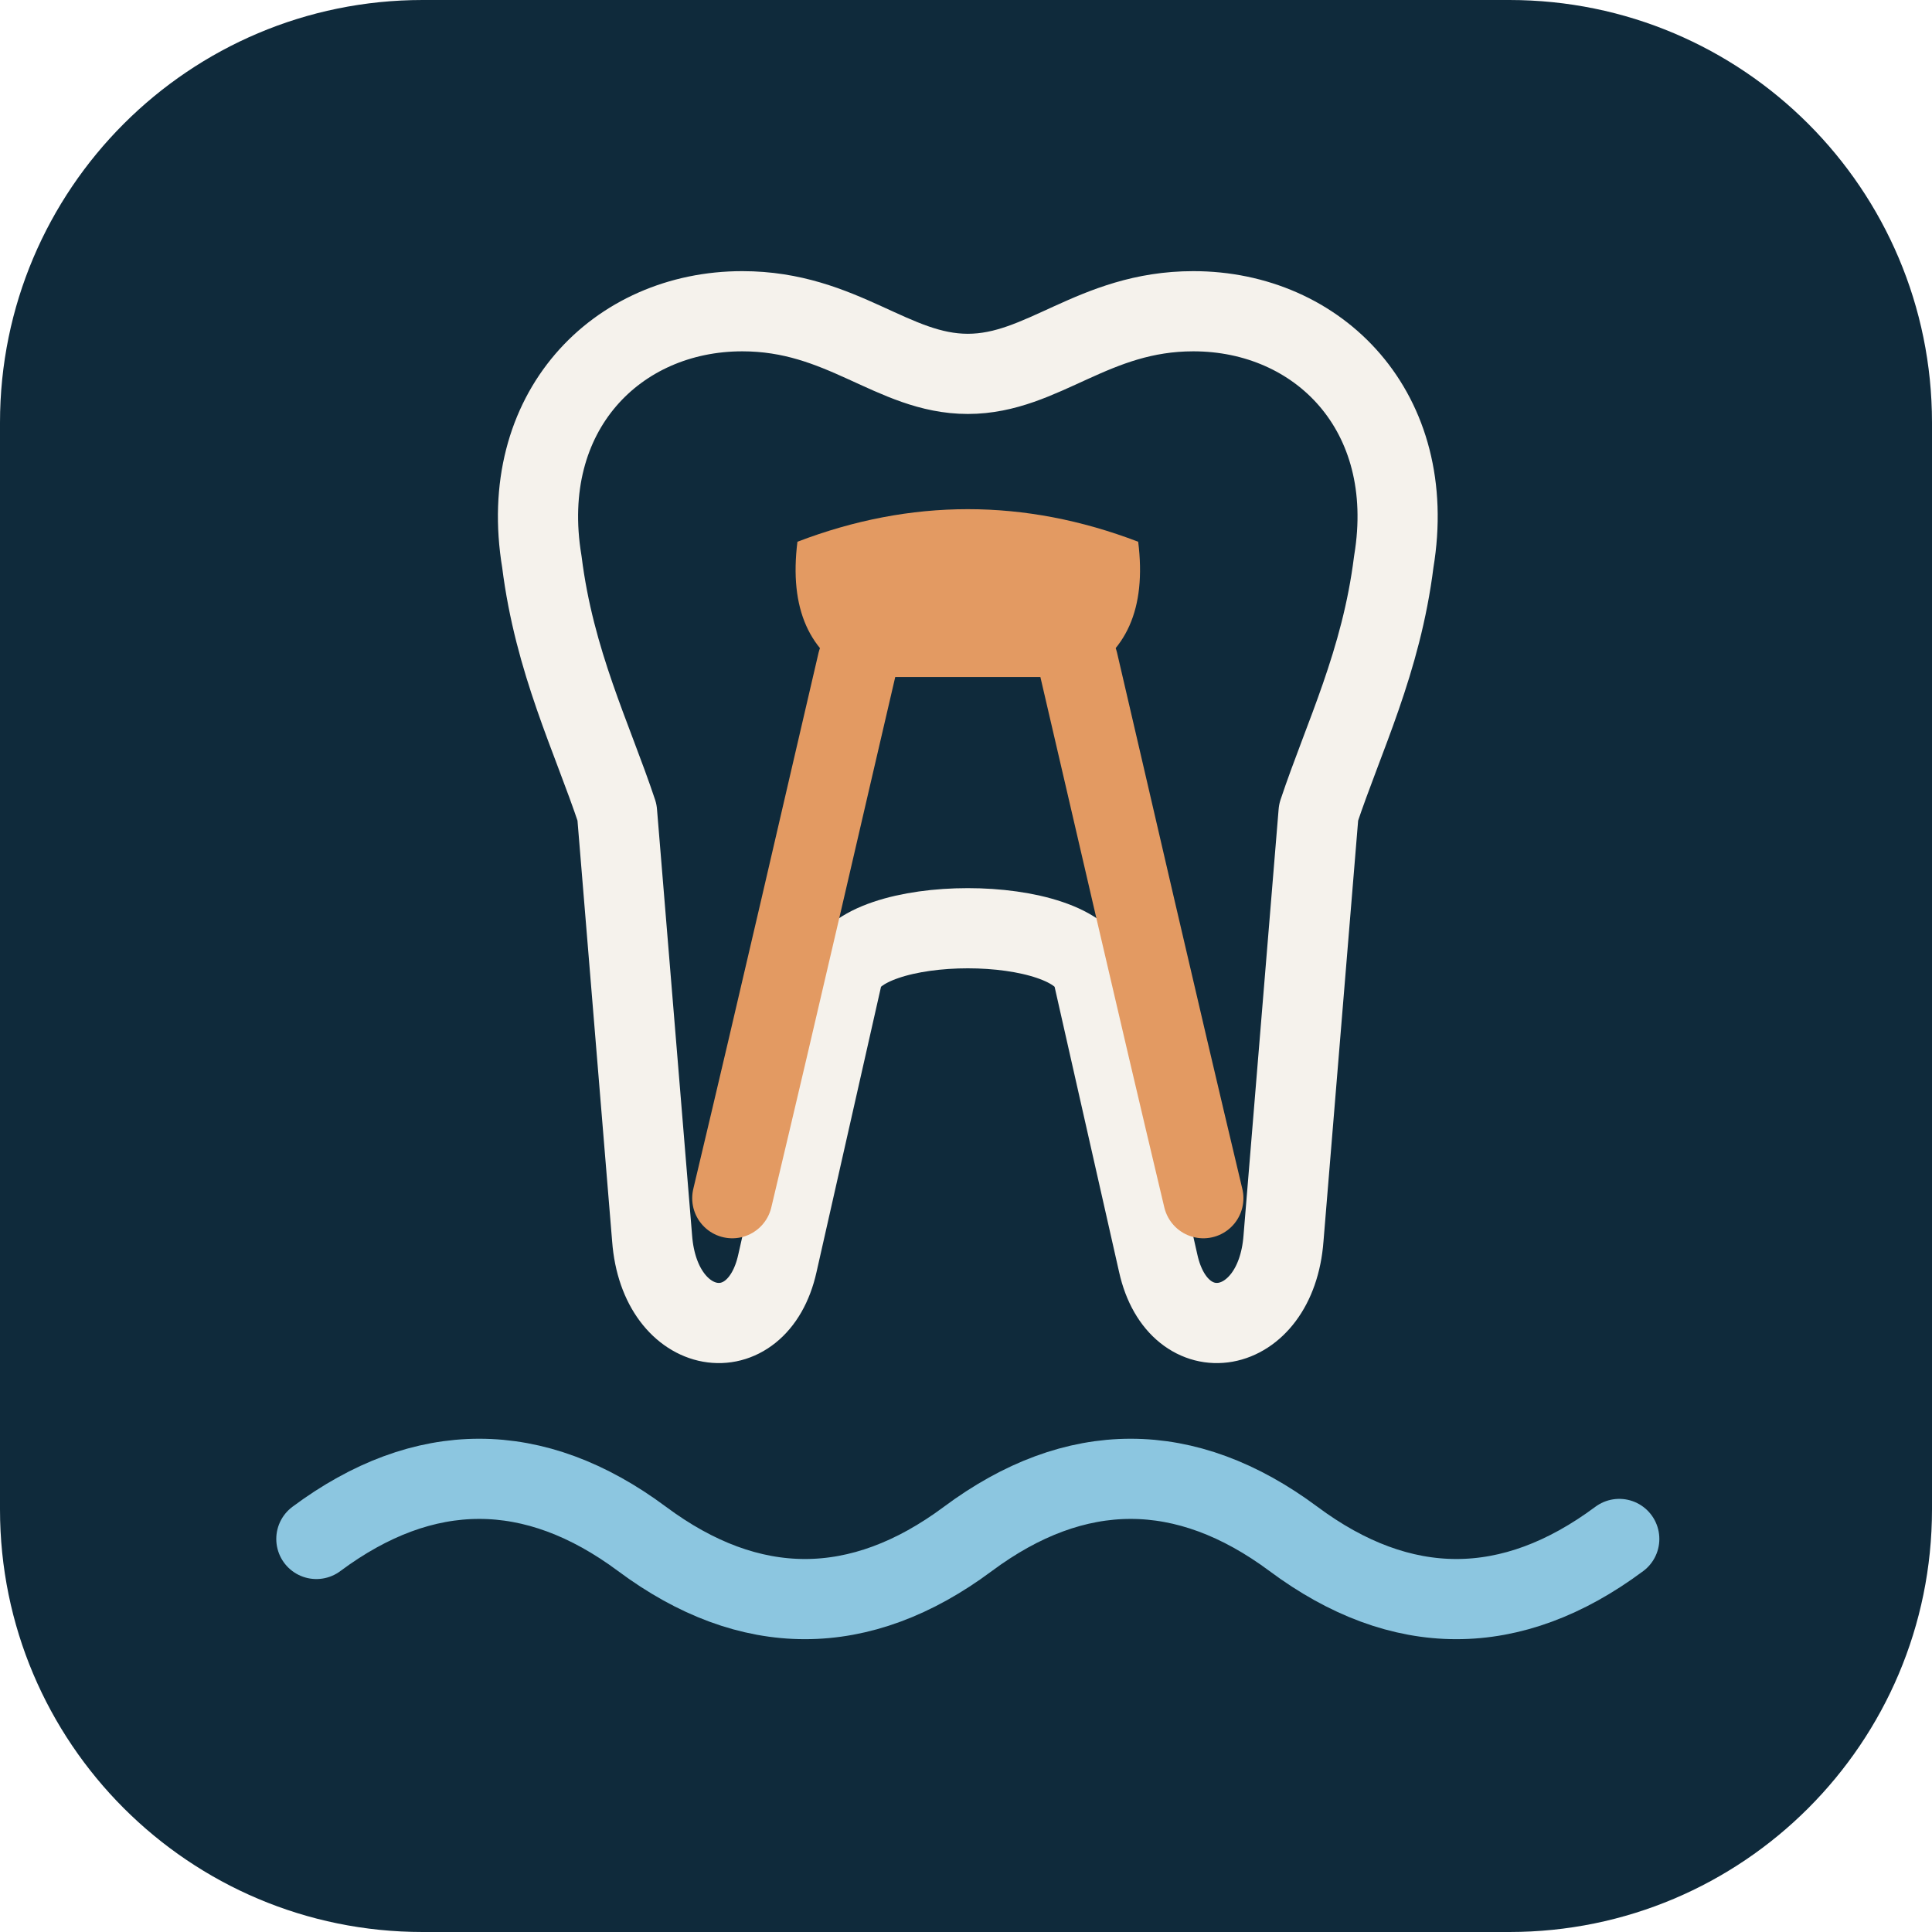
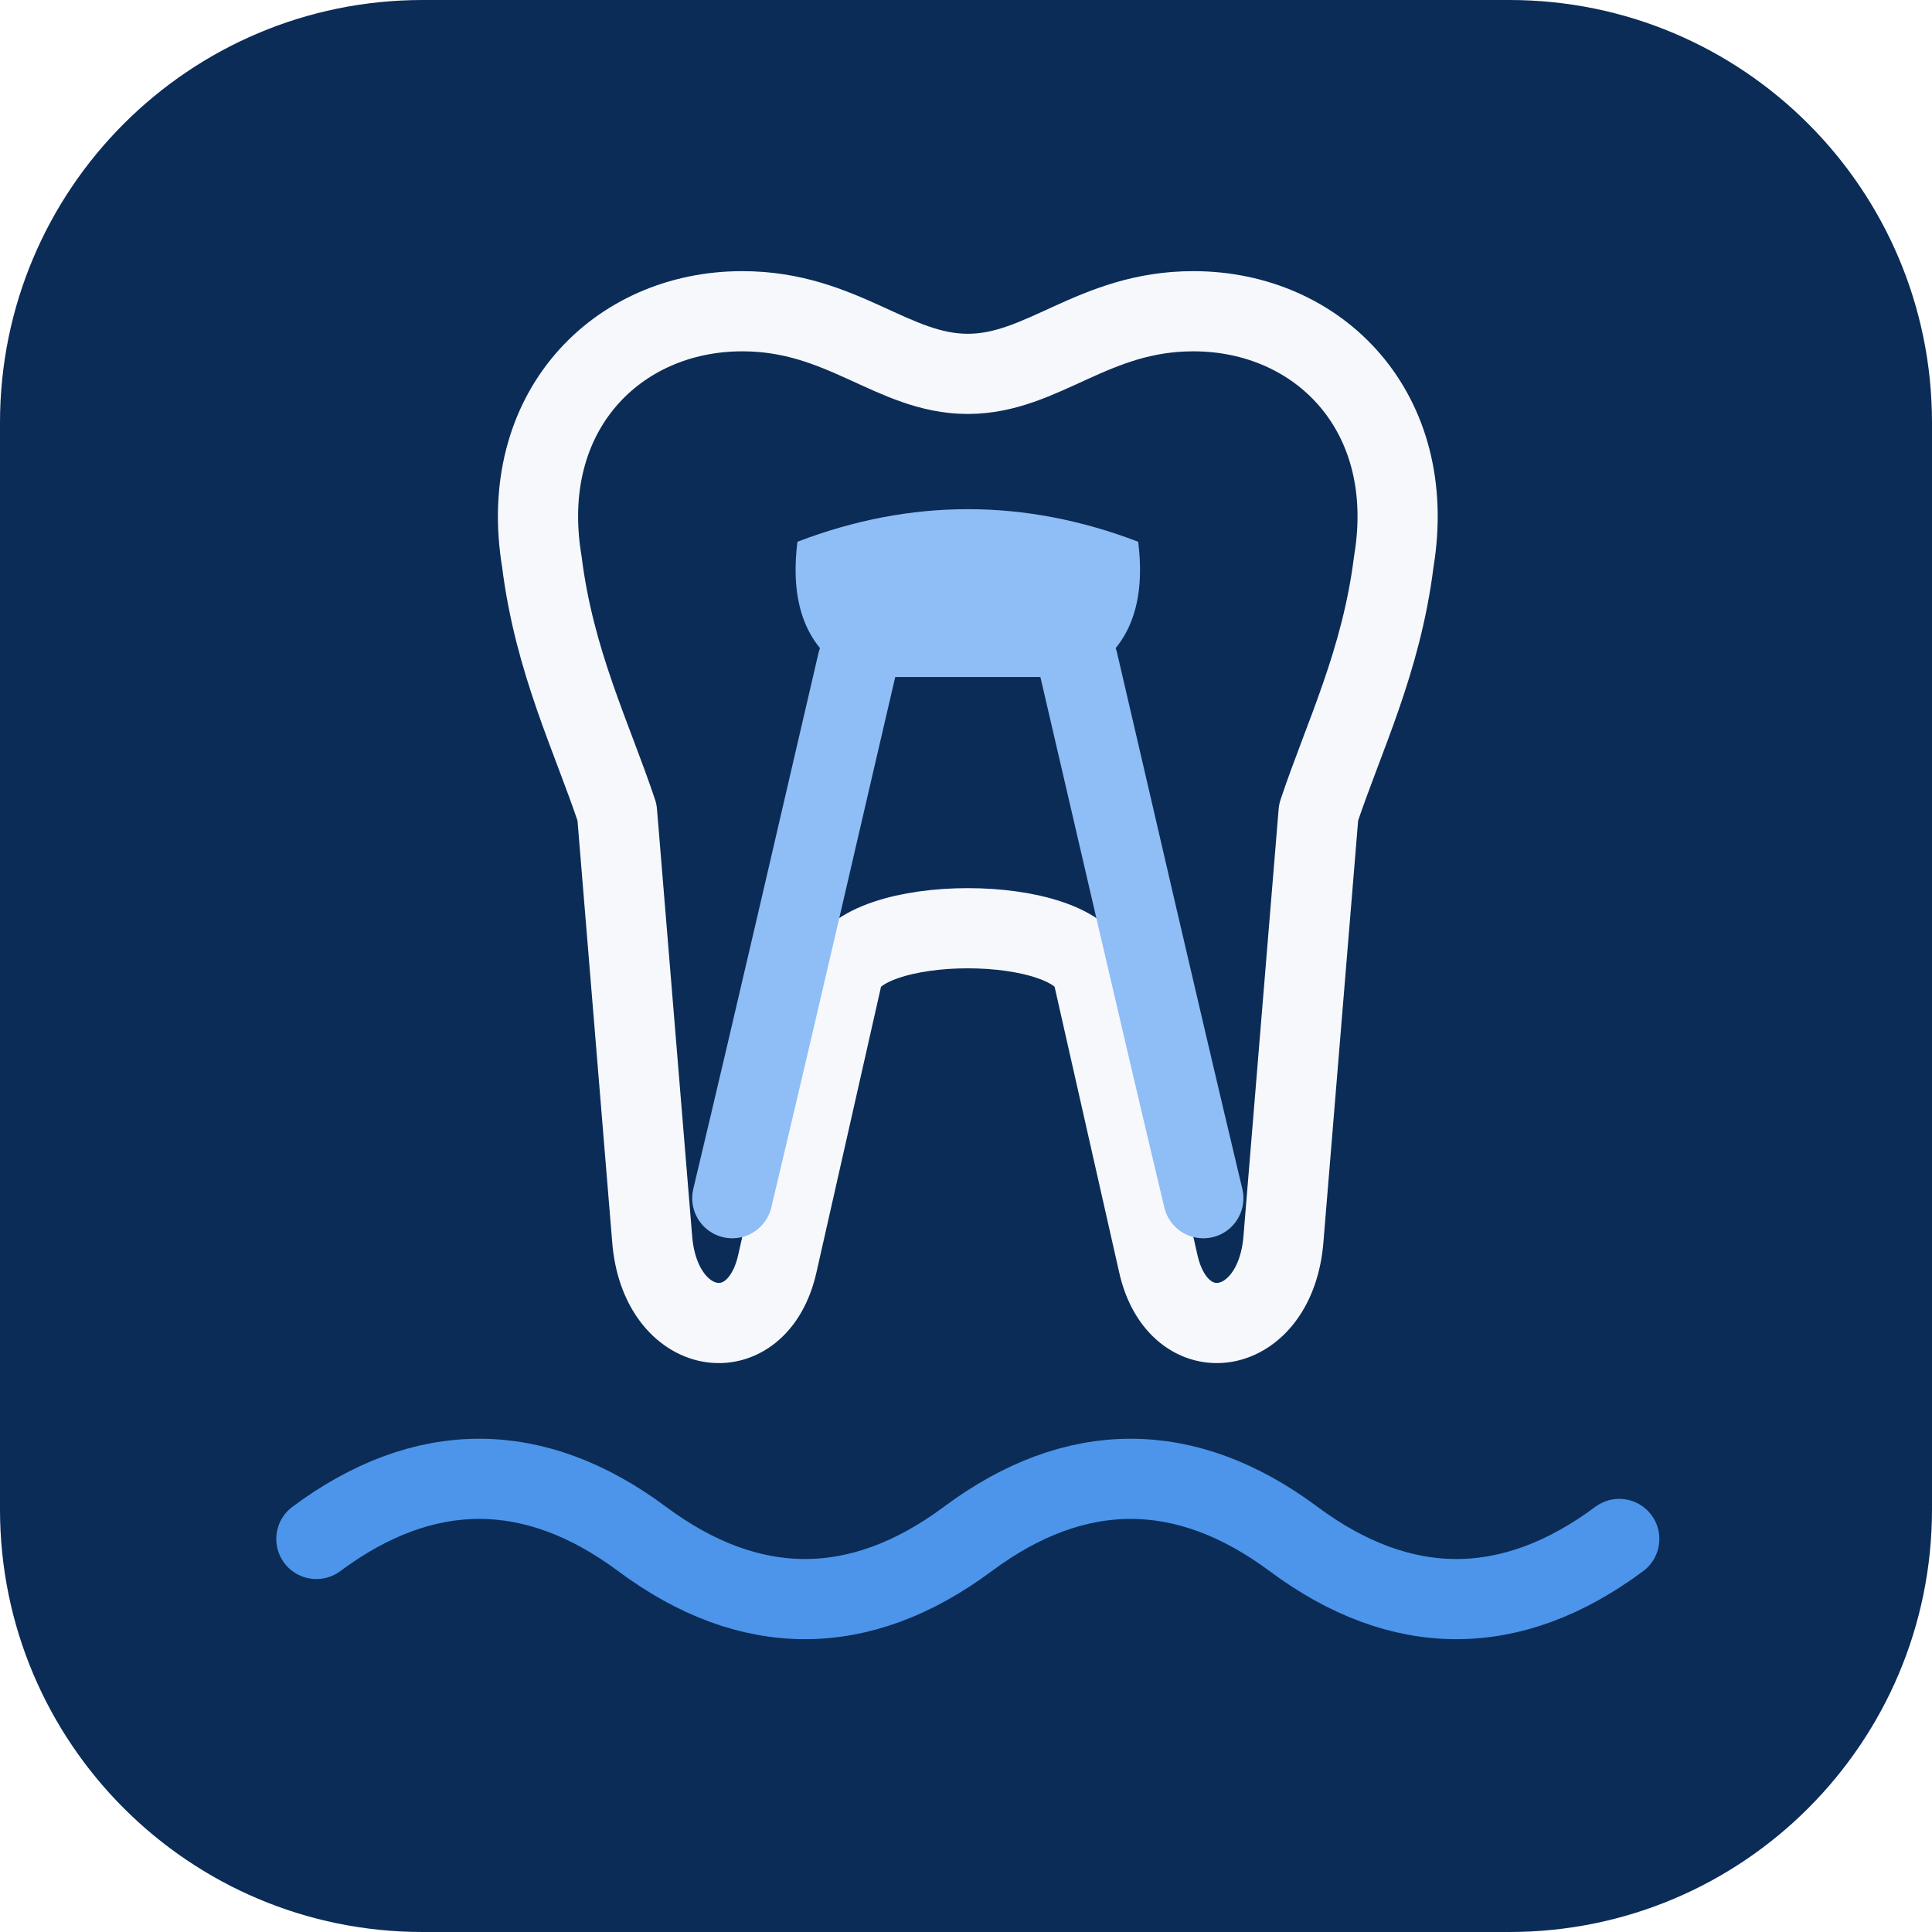
<svg xmlns="http://www.w3.org/2000/svg" viewBox="0 0 64 64">
-   <rect width="64" height="64" rx="14" fill="#0F2A3B" />
+   <rect width="64" height="64" rx="14" fill="#0B2C57" />
  <g transform="translate(5.5 4.5) scale(.83)">
-     <path d="M15 17C14 11 18 7 23 7C27 7 29 9.5 32 9.5C35 9.5 37 7 41 7C46 7 50 11 49 17C48.5 21 47 24 46 27L44.6 44C44.3 48 40.4 48.6 39.6 45L37 33.5C36.4 31 27.6 31 27 33.5L24.4 45C23.6 48.6 19.7 48 19.4 44L18 27C17 24 15.5 21 15 17Z" fill="none" stroke="#F5F2EC" stroke-width="3.2" stroke-linejoin="round" />
-     <path d="M25.2 16.2Q32 13.6 38.8 16.2Q39.3 20.2 36.4 21.6H27.6Q24.7 20.2 25.2 16.2Z" fill="#E39A62" />
-     <path d="M27.6 21C26.2 27 24.6 34 22.6 42.4M36.4 21C37.8 27 39.4 34 41.4 42.4" fill="none" stroke="#E39A62" stroke-width="3.2" stroke-linecap="round" />
-     <path d="M6 56c4.3-3.2 8.7-3.2 13 0s8.7 3.2 13 0 8.7-3.2 13 0 8.7 3.2 13 0" fill="none" stroke="#8CC6E0" stroke-width="3.2" stroke-linecap="round" />
+     <path d="M15 17C14 11 18 7 23 7C27 7 29 9.5 32 9.5C35 9.5 37 7 41 7C46 7 50 11 49 17C48.5 21 47 24 46 27L44.6 44C44.3 48 40.4 48.6 39.6 45L37 33.5C36.4 31 27.6 31 27 33.5L24.4 45C23.6 48.6 19.7 48 19.4 44L18 27C17 24 15.5 21 15 17Z" fill="none" stroke="#F6F8FB" stroke-width="3.2" stroke-linejoin="round" />
+     <path d="M25.2 16.2Q32 13.6 38.8 16.2Q39.3 20.2 36.4 21.6H27.6Q24.7 20.2 25.2 16.2Z" fill="#8FBDF5" />
+     <path d="M27.6 21C26.2 27 24.6 34 22.6 42.4M36.4 21C37.8 27 39.4 34 41.4 42.4" fill="none" stroke="#8FBDF5" stroke-width="3.2" stroke-linecap="round" />
+     <path d="M6 56c4.3-3.2 8.7-3.2 13 0s8.7 3.2 13 0 8.7-3.2 13 0 8.7 3.2 13 0" fill="none" stroke="#4C95EA" stroke-width="3.2" stroke-linecap="round" />
  </g>
</svg>
